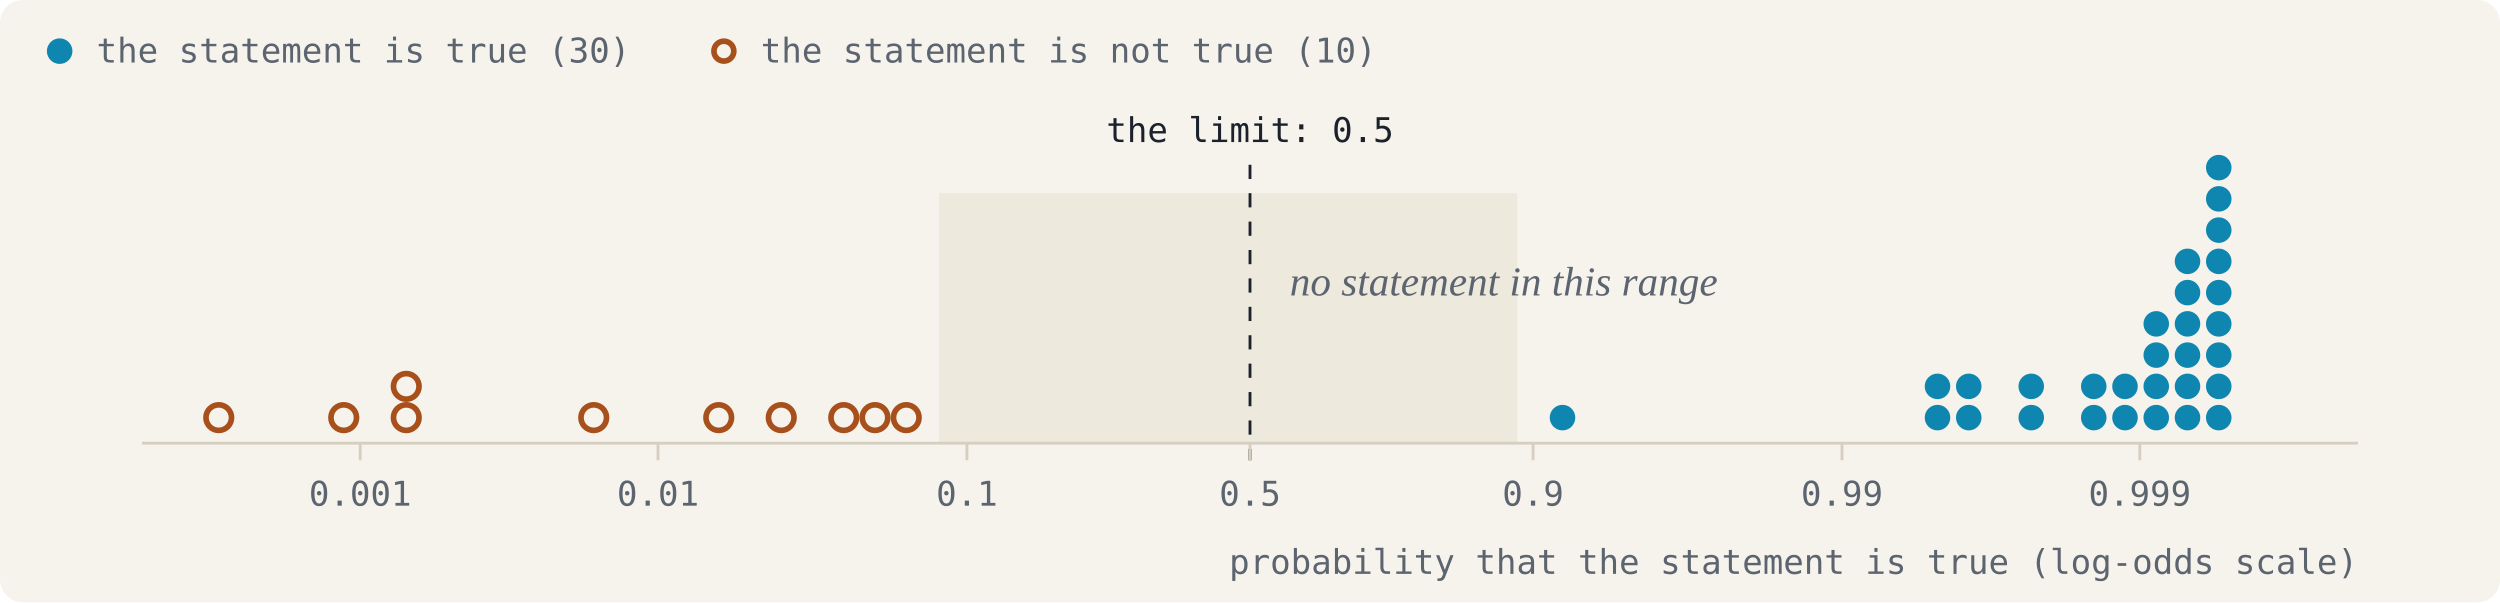
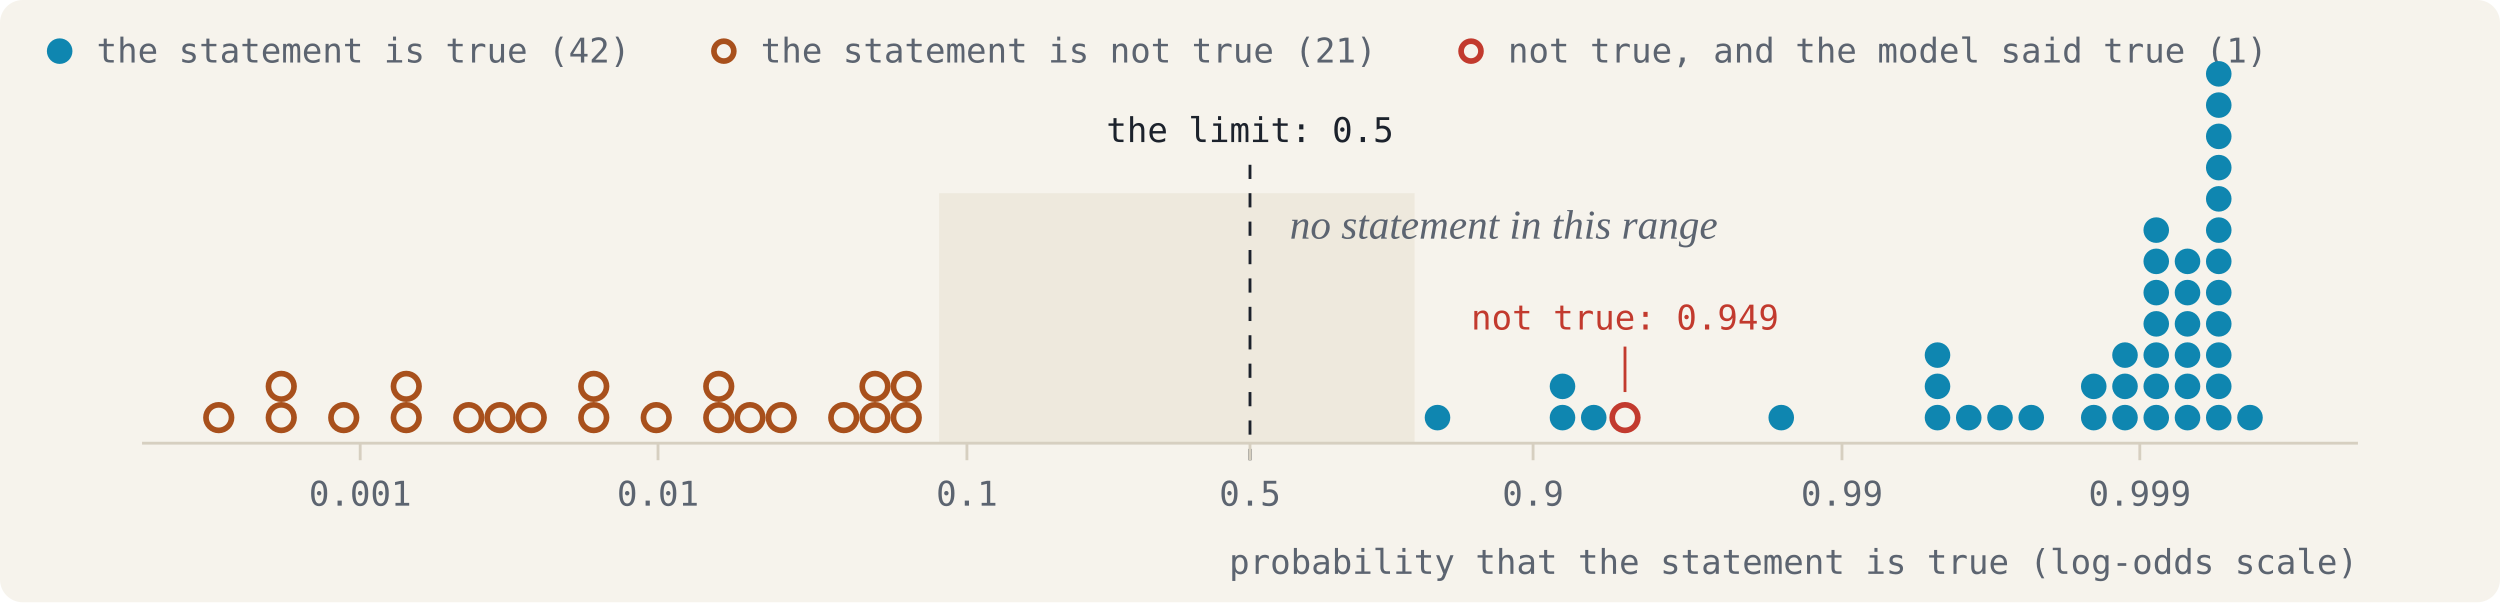
- <svg xmlns="http://www.w3.org/2000/svg" viewBox="0 -34 880 212.0" width="880" role="img" aria-label="Ten statements that are not true have probabilities from 0.0003 to 0.0643. Thirty true statements have probabilities from 0.9121 to 0.9995. The range between is empty.">
+ <svg xmlns="http://www.w3.org/2000/svg" viewBox="0 -34 880 212.0" width="880" role="img" aria-label="Twenty-one statements that are not true have probabilities from 0.0003 to 0.0643. Forty-two true statements have probabilities from 0.8238 to 0.9996. One statement that is not true has 0.9489.">
  <style>
text { font-family: ui-monospace, SFMono-Regular, Menlo, Consolas, "DejaVu Sans Mono", monospace; font-size: 12px; fill: #1c222c; }
text.m { fill: #5c6470; } text.s { font-family: Georgia, "Times New Roman", serif; font-style: italic; font-size: 14.5px; } text.h { font-weight: 600; }
.ax { stroke: #d6cfc0; stroke-width: 1; fill: none; } .ln { fill: none; stroke-width: 2; stroke-linejoin: round; stroke-linecap: round; }
.sb { stroke: #0F86B0; } .sr { stroke: #A8501C; } .sg { stroke: #9A7400; } .sm { stroke: #5c6470; } .si { stroke: #1c222c; } .sx { stroke: #C23A2E; }
.fb { fill: #0F86B0; } .fr { fill: #A8501C; } .fg { fill: #9A7400; } .fx, text.fx { fill: #C23A2E; } .fbg, text.fbg { fill: #f6f3ec; } .fp { fill: #eee9dd; } .fn { fill: none; } .fm { fill: #5c6470; }
.box { fill: #eee9dd; stroke: #d6cfc0; stroke-width: 1.5; } .dash { stroke-dasharray: 5 5; }
text.halo { paint-order: stroke; stroke: #f6f3ec; stroke-width: 4px; stroke-linejoin: round; }
.chip.on rect { stroke: #9A7400; stroke-width: 2.5; }
</style>
  <rect x="0" y="-34" width="880" height="212.0" rx="8" fill="#f6f3ec" />
  <circle cx="21" cy="-16" r="4.5" fill="#0F86B0" />
-   <text x="34" y="-12" class="m">the statement is true (30)</text>
+   <text x="34" y="-12" class="m">the statement is true (42)</text>
  <circle cx="254.8" cy="-16" r="3.5" fill="#f6f3ec" stroke="#A8501C" stroke-width="2" />
-   <text x="267.8" y="-12" class="m">the statement is not true (10)</text>
-   <rect x="330.568" y="34" width="203.528" height="88" class="fp" />
-   <text x="454" y="70" class="s m">no statement in this range</text>
+   <text x="267.8" y="-12" class="m">the statement is not true (21)</text>
+   <circle cx="517.8" cy="-16" r="3.5" fill="#f6f3ec" stroke="#C23A2E" stroke-width="2" />
+   <text x="530.8" y="-12" class="m">not true, and the model said true (1)</text>
+   <rect x="330.568" y="34" width="167.374" height="88" class="fp" />
+   <text x="454" y="50" class="s m">no statement in this range</text>
  <line x1="50" x2="830" y1="122" y2="122" class="ax" />
  <line x1="440" x2="440" y1="24" y2="128" class="ax si dash" />
  <text x="440" y="16" text-anchor="middle">the limit: 0.5</text>
  <line x1="126.787" x2="126.787" y1="122" y2="128" class="ax" />
  <text x="126.787" y="144" text-anchor="middle" class="m">0.001</text>
  <line x1="231.617" x2="231.617" y1="122" y2="128" class="ax" />
  <text x="231.617" y="144" text-anchor="middle" class="m">0.01</text>
  <line x1="340.358" x2="340.358" y1="122" y2="128" class="ax" />
  <text x="340.358" y="144" text-anchor="middle" class="m">0.1</text>
  <line x1="440" x2="440" y1="122" y2="128" class="ax" />
  <text x="440" y="144" text-anchor="middle" class="m">0.5</text>
  <line x1="539.642" x2="539.642" y1="122" y2="128" class="ax" />
  <text x="539.642" y="144" text-anchor="middle" class="m">0.9</text>
  <line x1="648.383" x2="648.383" y1="122" y2="128" class="ax" />
  <text x="648.383" y="144" text-anchor="middle" class="m">0.99</text>
  <line x1="753.213" x2="753.213" y1="122" y2="128" class="ax" />
  <text x="753.213" y="144" text-anchor="middle" class="m">0.999</text>
  <text x="830" y="168" text-anchor="end" class="m">probability that the statement is true (log-odds scale)</text>
  <circle cx="77" cy="113" r="4.5" class="fbg sr" stroke-width="2" />
+   <circle cx="99" cy="113" r="4.5" class="fbg sr" stroke-width="2" />
+   <circle cx="99" cy="102" r="4.5" class="fbg sr" stroke-width="2" />
  <circle cx="121" cy="113" r="4.5" class="fbg sr" stroke-width="2" />
  <circle cx="143" cy="113" r="4.5" class="fbg sr" stroke-width="2" />
  <circle cx="143" cy="102" r="4.5" class="fbg sr" stroke-width="2" />
+   <circle cx="165" cy="113" r="4.5" class="fbg sr" stroke-width="2" />
+   <circle cx="176" cy="113" r="4.5" class="fbg sr" stroke-width="2" />
+   <circle cx="187" cy="113" r="4.5" class="fbg sr" stroke-width="2" />
  <circle cx="209" cy="113" r="4.5" class="fbg sr" stroke-width="2" />
+   <circle cx="209" cy="102" r="4.5" class="fbg sr" stroke-width="2" />
+   <circle cx="231" cy="113" r="4.5" class="fbg sr" stroke-width="2" />
  <circle cx="253" cy="113" r="4.5" class="fbg sr" stroke-width="2" />
+   <circle cx="253" cy="102" r="4.5" class="fbg sr" stroke-width="2" />
+   <circle cx="264" cy="113" r="4.5" class="fbg sr" stroke-width="2" />
  <circle cx="275" cy="113" r="4.5" class="fbg sr" stroke-width="2" />
  <circle cx="297" cy="113" r="4.5" class="fbg sr" stroke-width="2" />
  <circle cx="308" cy="113" r="4.5" class="fbg sr" stroke-width="2" />
+   <circle cx="308" cy="102" r="4.5" class="fbg sr" stroke-width="2" />
  <circle cx="319" cy="113" r="4.5" class="fbg sr" stroke-width="2" />
+   <circle cx="319" cy="102" r="4.5" class="fbg sr" stroke-width="2" />
+   <circle cx="572" cy="113" r="4.5" class="fbg sx" stroke-width="2" />
+   <line x1="572" x2="572" y1="104" y2="88" class="ax sx" />
+   <text x="572" y="82" text-anchor="middle" class="fx halo">not true: 0.949</text>
+   <circle cx="506" cy="113" r="4.5" class="fb" stroke-width="0" />
  <circle cx="550" cy="113" r="4.5" class="fb" stroke-width="0" />
+   <circle cx="550" cy="102" r="4.5" class="fb" stroke-width="0" />
+   <circle cx="561" cy="113" r="4.5" class="fb" stroke-width="0" />
+   <circle cx="627" cy="113" r="4.5" class="fb" stroke-width="0" />
  <circle cx="682" cy="113" r="4.5" class="fb" stroke-width="0" />
  <circle cx="682" cy="102" r="4.5" class="fb" stroke-width="0" />
+   <circle cx="682" cy="91" r="4.5" class="fb" stroke-width="0" />
  <circle cx="693" cy="113" r="4.5" class="fb" stroke-width="0" />
-   <circle cx="693" cy="102" r="4.5" class="fb" stroke-width="0" />
+   <circle cx="704" cy="113" r="4.5" class="fb" stroke-width="0" />
  <circle cx="715" cy="113" r="4.5" class="fb" stroke-width="0" />
-   <circle cx="715" cy="102" r="4.5" class="fb" stroke-width="0" />
  <circle cx="737" cy="113" r="4.5" class="fb" stroke-width="0" />
  <circle cx="737" cy="102" r="4.5" class="fb" stroke-width="0" />
  <circle cx="748" cy="113" r="4.5" class="fb" stroke-width="0" />
  <circle cx="748" cy="102" r="4.5" class="fb" stroke-width="0" />
+   <circle cx="748" cy="91" r="4.5" class="fb" stroke-width="0" />
  <circle cx="759" cy="113" r="4.5" class="fb" stroke-width="0" />
  <circle cx="759" cy="102" r="4.5" class="fb" stroke-width="0" />
  <circle cx="759" cy="91" r="4.5" class="fb" stroke-width="0" />
  <circle cx="759" cy="80" r="4.5" class="fb" stroke-width="0" />
+   <circle cx="759" cy="69" r="4.5" class="fb" stroke-width="0" />
+   <circle cx="759" cy="58" r="4.5" class="fb" stroke-width="0" />
+   <circle cx="759" cy="47" r="4.5" class="fb" stroke-width="0" />
  <circle cx="770" cy="113" r="4.5" class="fb" stroke-width="0" />
  <circle cx="770" cy="102" r="4.5" class="fb" stroke-width="0" />
  <circle cx="770" cy="91" r="4.5" class="fb" stroke-width="0" />
  <circle cx="770" cy="80" r="4.5" class="fb" stroke-width="0" />
  <circle cx="770" cy="69" r="4.5" class="fb" stroke-width="0" />
  <circle cx="770" cy="58" r="4.5" class="fb" stroke-width="0" />
  <circle cx="781" cy="113" r="4.5" class="fb" stroke-width="0" />
  <circle cx="781" cy="102" r="4.5" class="fb" stroke-width="0" />
  <circle cx="781" cy="91" r="4.5" class="fb" stroke-width="0" />
  <circle cx="781" cy="80" r="4.5" class="fb" stroke-width="0" />
  <circle cx="781" cy="69" r="4.5" class="fb" stroke-width="0" />
  <circle cx="781" cy="58" r="4.5" class="fb" stroke-width="0" />
  <circle cx="781" cy="47" r="4.5" class="fb" stroke-width="0" />
  <circle cx="781" cy="36" r="4.5" class="fb" stroke-width="0" />
  <circle cx="781" cy="25" r="4.5" class="fb" stroke-width="0" />
+   <circle cx="781" cy="14" r="4.5" class="fb" stroke-width="0" />
+   <circle cx="781" cy="3" r="4.5" class="fb" stroke-width="0" />
+   <circle cx="781" cy="-8" r="4.5" class="fb" stroke-width="0" />
+   <circle cx="792" cy="113" r="4.5" class="fb" stroke-width="0" />
</svg>
